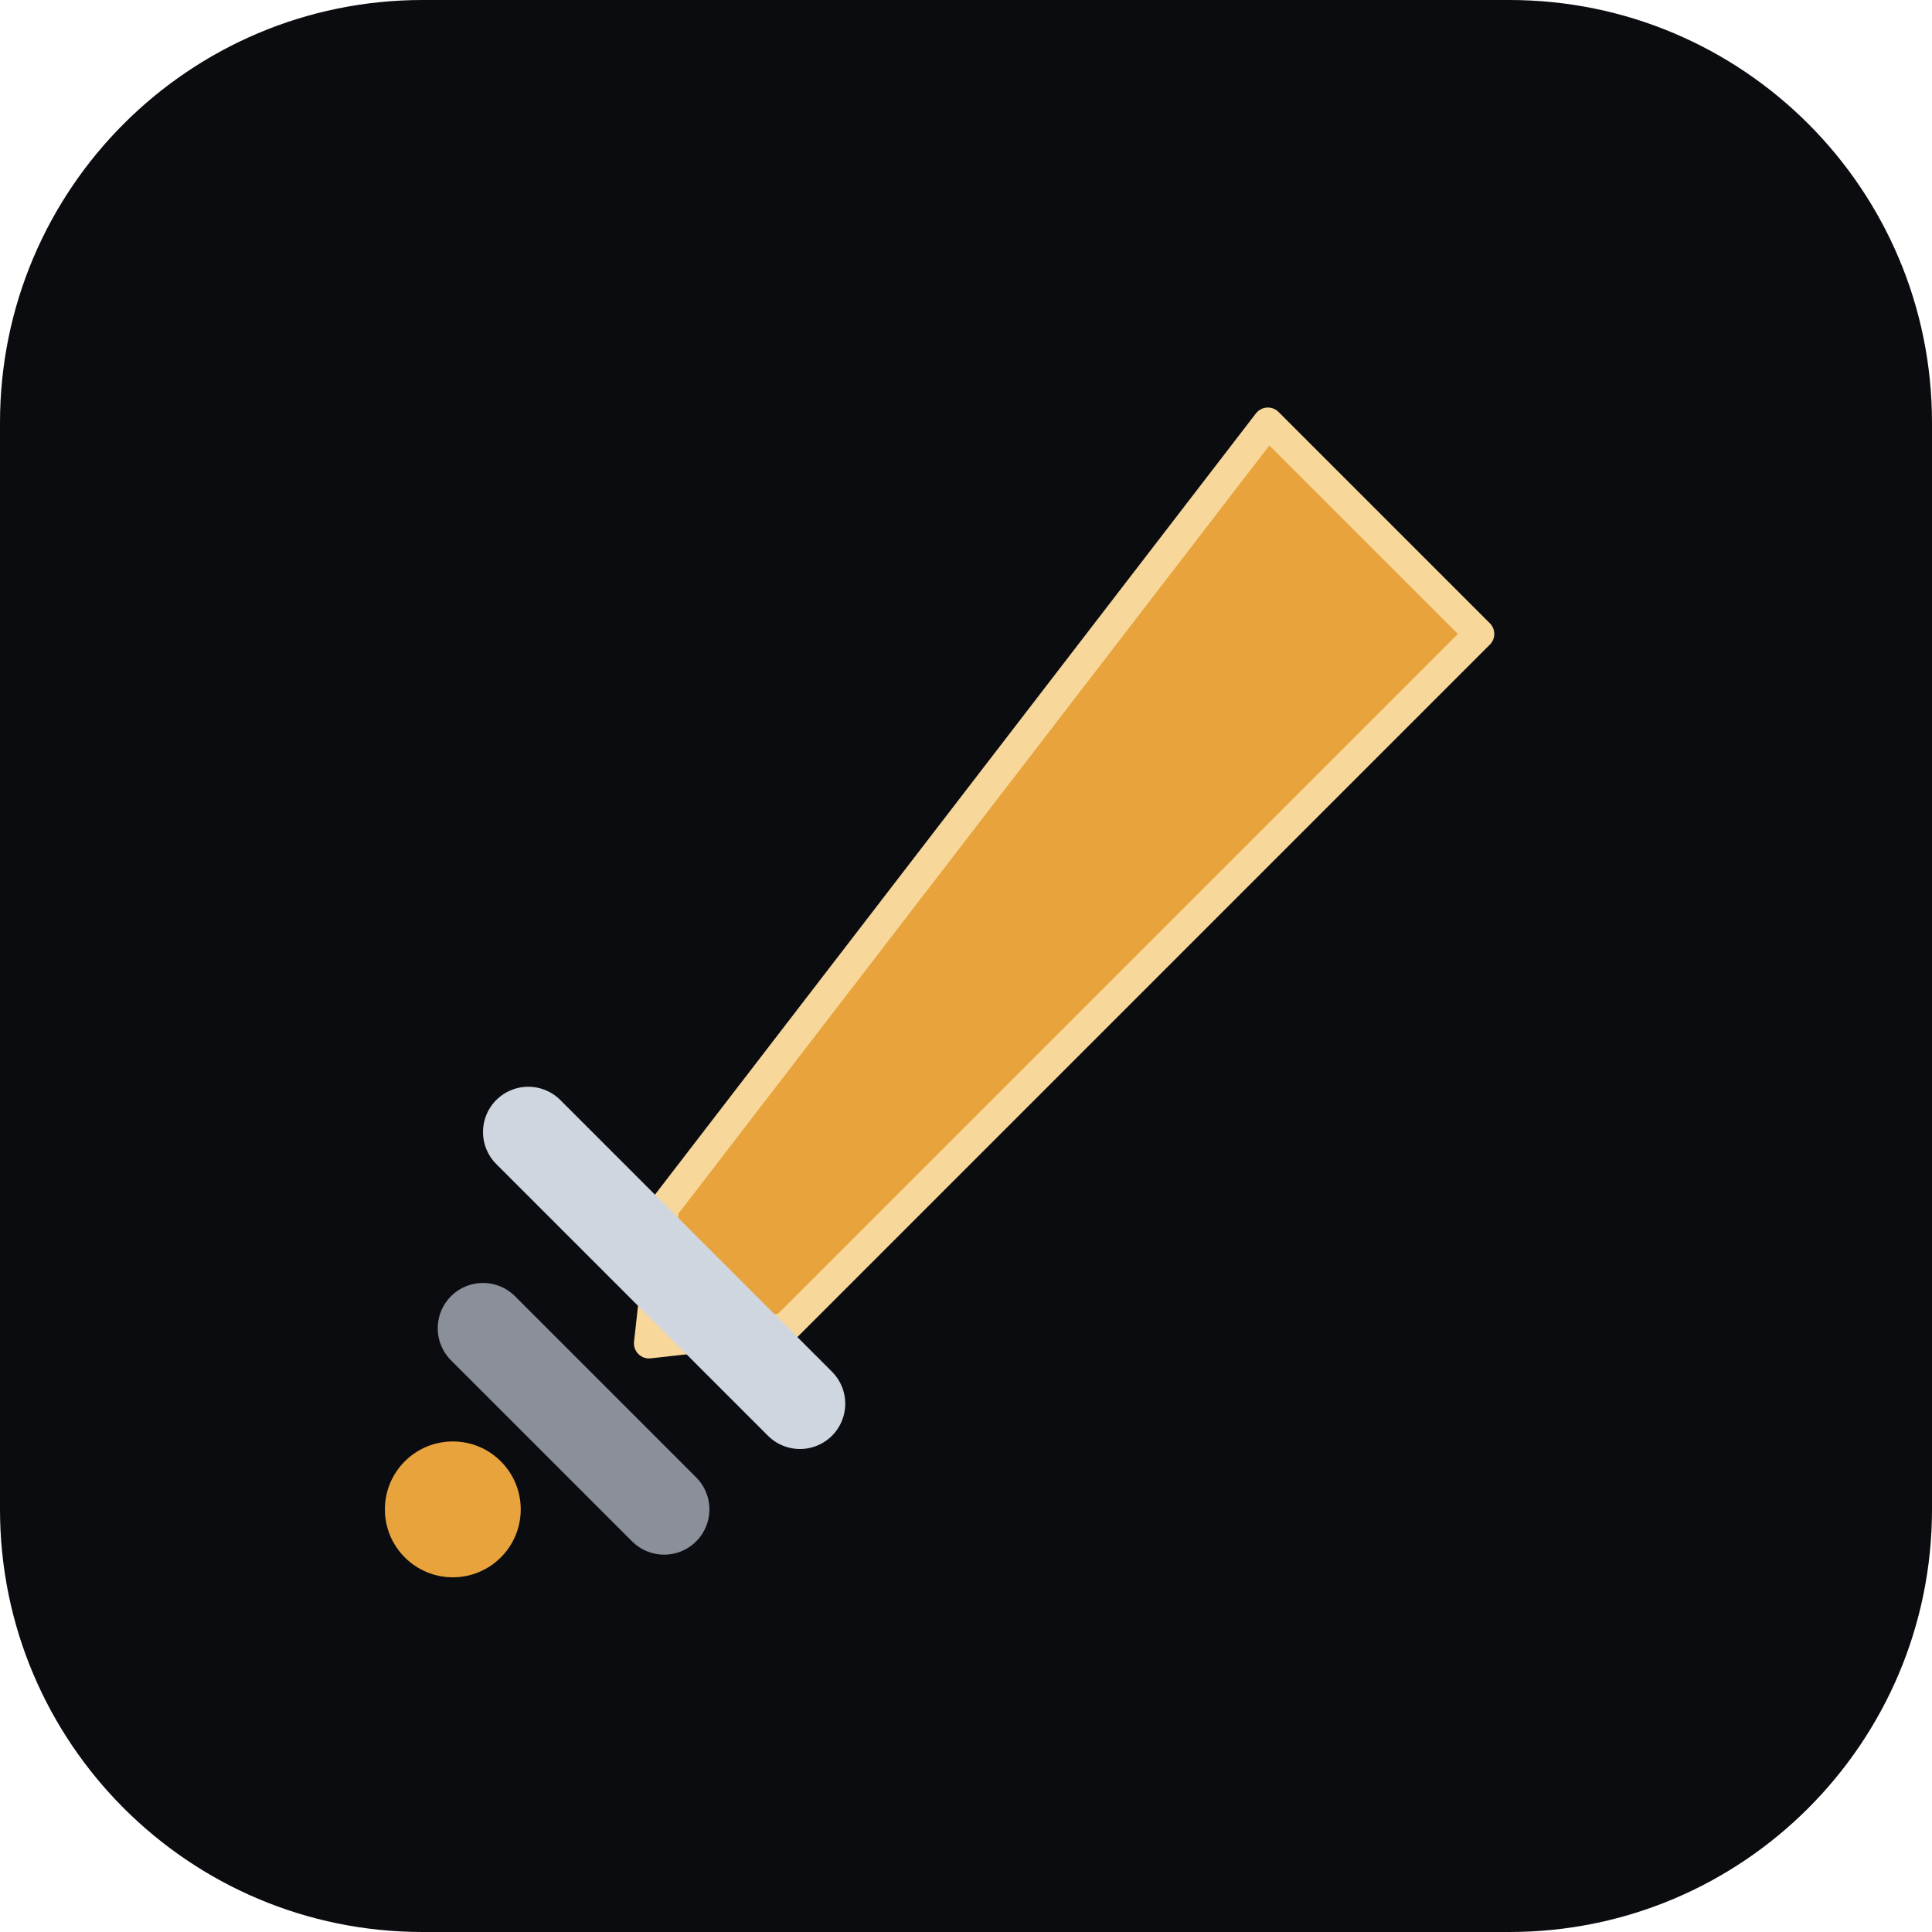
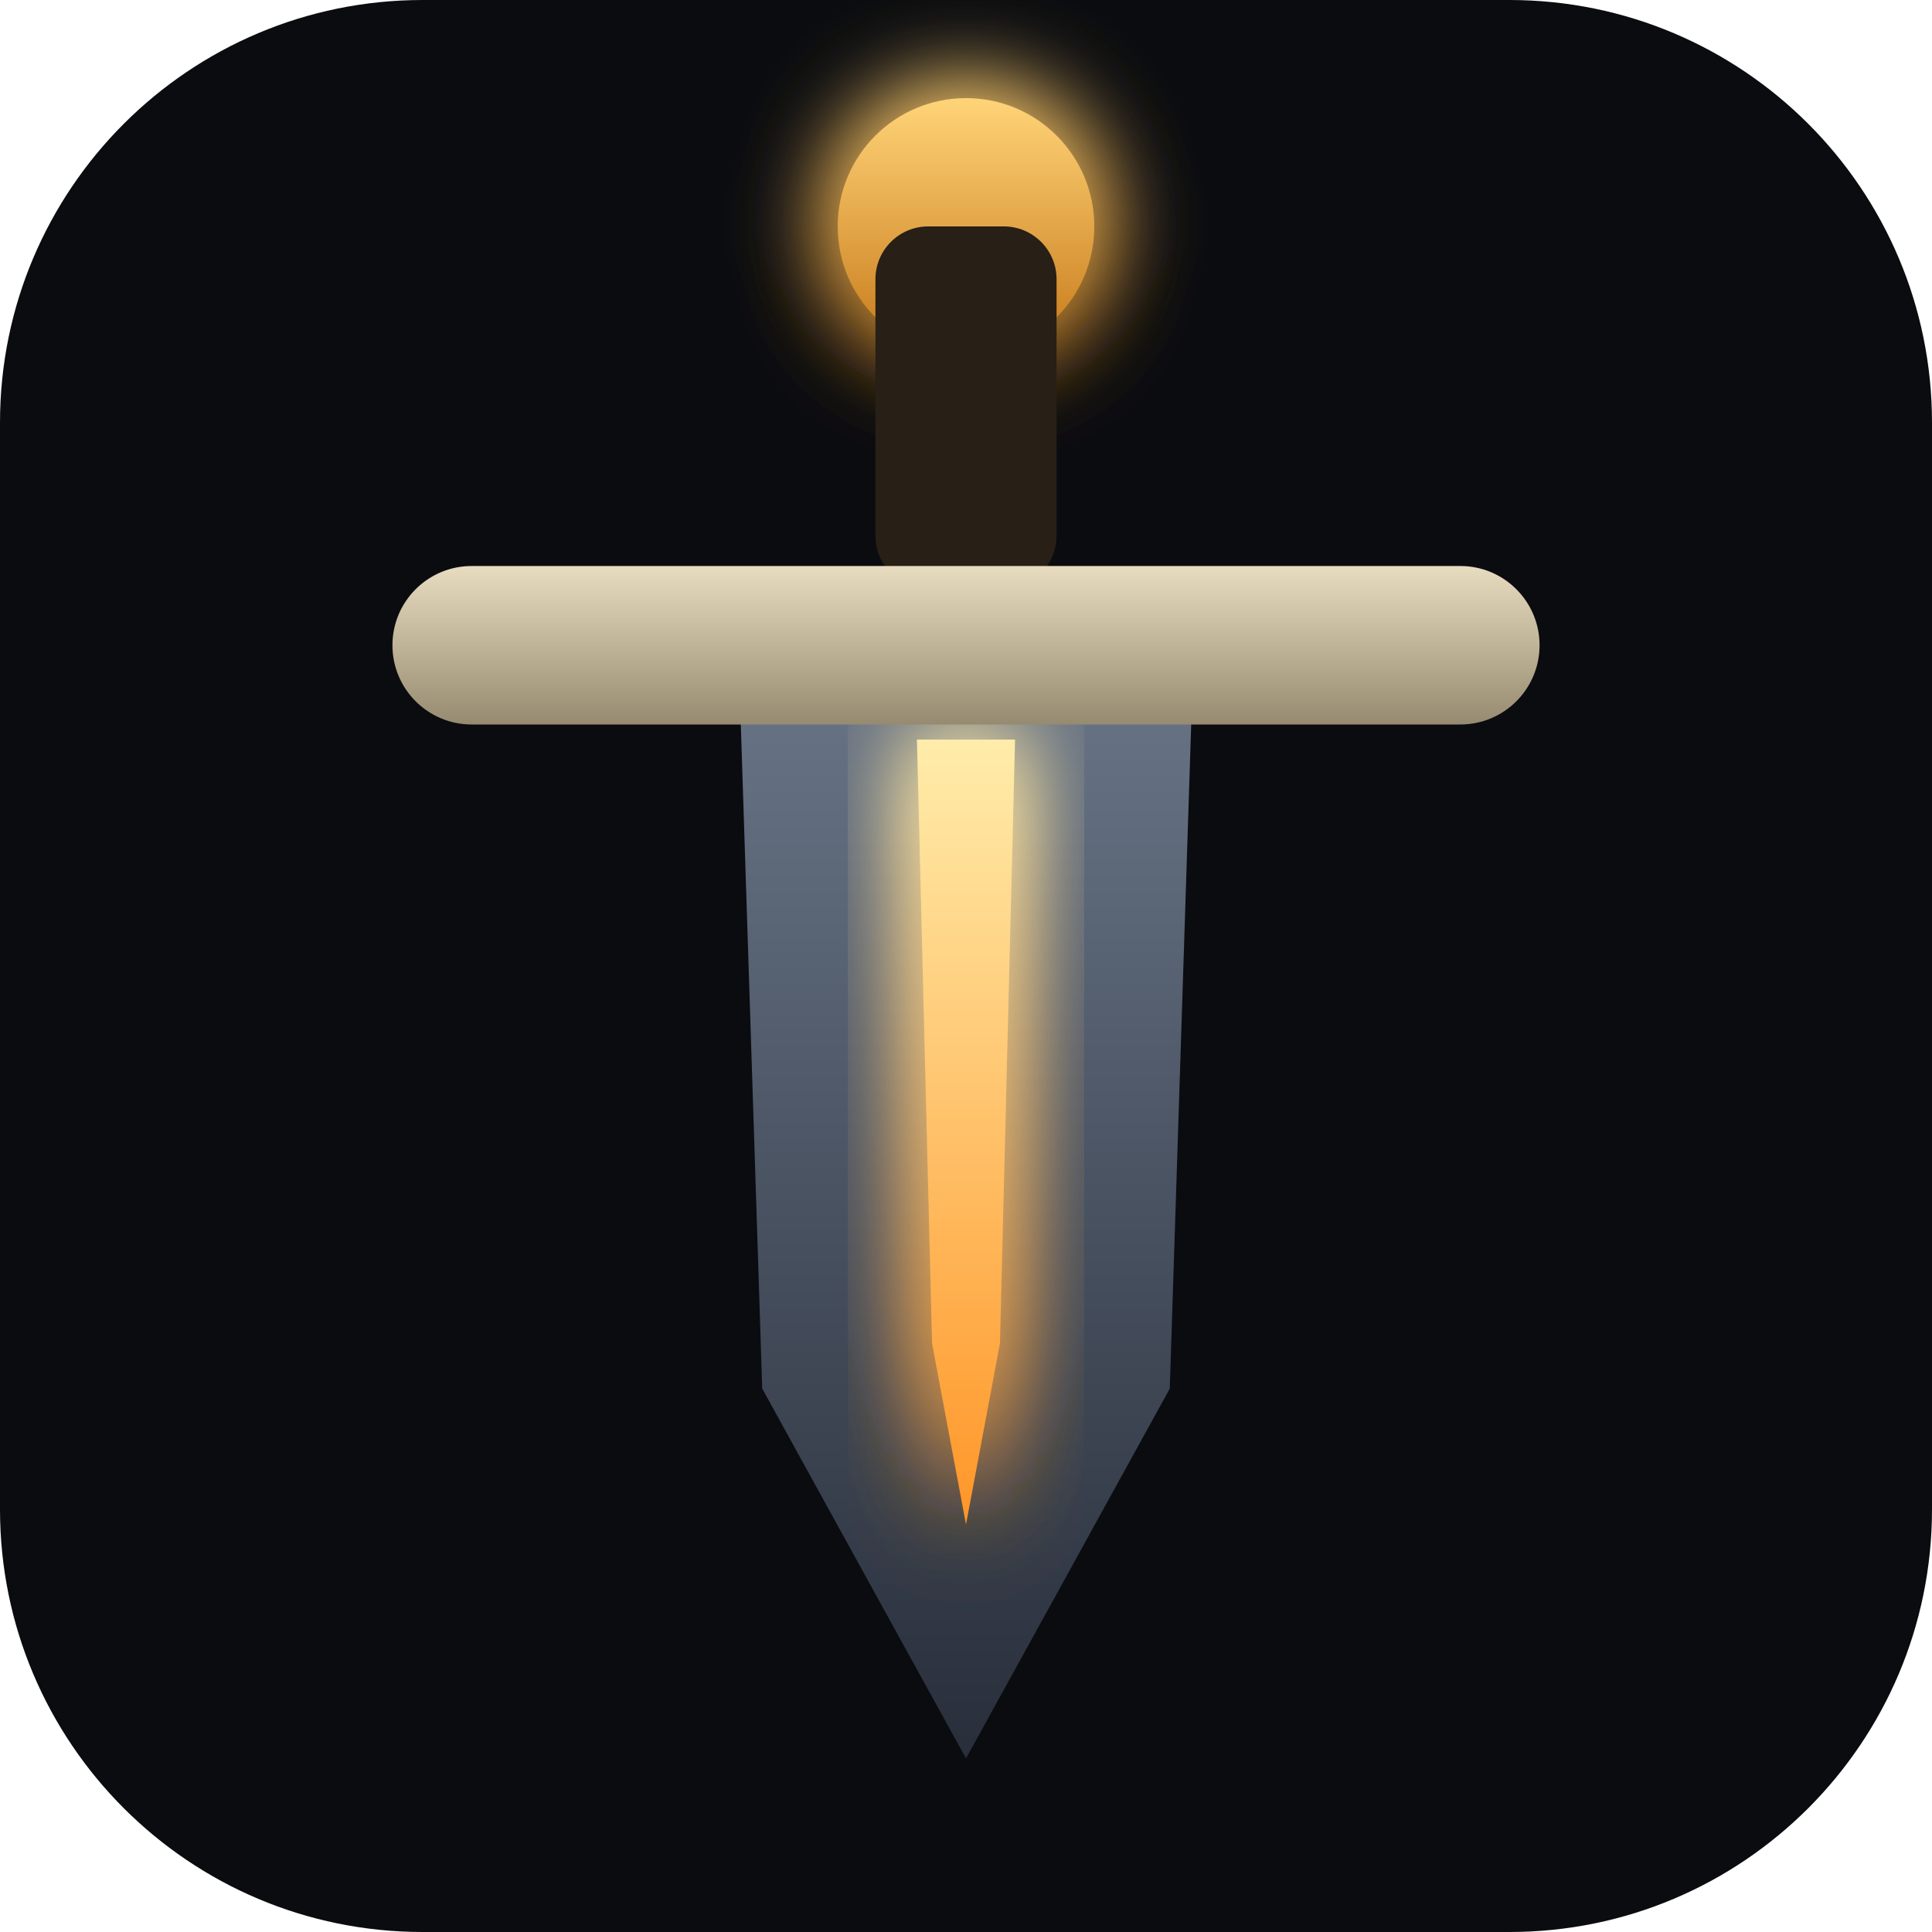
- <svg xmlns="http://www.w3.org/2000/svg" viewBox="0 0 256 256" width="256" height="256">
-   <rect width="256" height="256" rx="56" fill="#0b0c10" />
-   <g stroke-linecap="round" stroke-linejoin="round">
-     <path d="M168 56 L196 84 L104 176 L86 178 L88 160 Z" fill="#e8a33d" stroke="#f7d79a" stroke-width="4" />
-     <path d="M70 150 L106 186" stroke="#cfd6df" stroke-width="12" />
-     <path d="M64 176 L88 200" stroke="#8b8f9a" stroke-width="12" />
-     <circle cx="60" cy="200" r="9" fill="#e8a33d" />
-   </g>
+ <svg xmlns="http://www.w3.org/2000/svg" viewBox="0 0 512 512">
+   <defs>
+     <linearGradient id="iron" x1="0" y1="0" x2="0" y2="1">
+       <stop offset="0" stop-color="#687486" />
+       <stop offset="1" stop-color="#282e3a" />
+     </linearGradient>
+     <linearGradient id="soul" x1="0" y1="0" x2="0" y2="1">
+       <stop offset="0" stop-color="#ffecaa" />
+       <stop offset="1" stop-color="#ff9628" />
+     </linearGradient>
+     <linearGradient id="bone" x1="0" y1="0" x2="0" y2="1">
+       <stop offset="0" stop-color="#e8dcc0" />
+       <stop offset="1" stop-color="#968a70" />
+     </linearGradient>
+     <linearGradient id="amb" x1="0" y1="0" x2="0" y2="1">
+       <stop offset="0" stop-color="#ffd478" />
+       <stop offset="1" stop-color="#c67818" />
+     </linearGradient>
+     <filter id="fire" x="-70%" y="-70%" width="240%" height="240%">
+       <feGaussianBlur stdDeviation="13" result="x" />
+       <feMerge>
+         <feMergeNode in="x" />
+         <feMergeNode in="x" />
+         <feMergeNode in="SourceGraphic" />
+       </feMerge>
+     </filter>
+   </defs>
+   <rect width="512" height="512" rx="112" fill="#0b0c10" />
+   <circle cx="256" cy="60" r="34" fill="url(#amb)" filter="url(#fire)" />
+   <rect x="232" y="60" width="48" height="96" rx="14" fill="#281f16" />
+   <polygon points="196,182 316,182 310,368 256,466 202,368" fill="url(#iron)" />
+   <polygon points="243,196 269,196 265,356 256,404 247,356" fill="url(#soul)" filter="url(#fire)" />
+   <rect x="104" y="150" width="304" height="42" rx="21" fill="url(#bone)" />
</svg>
